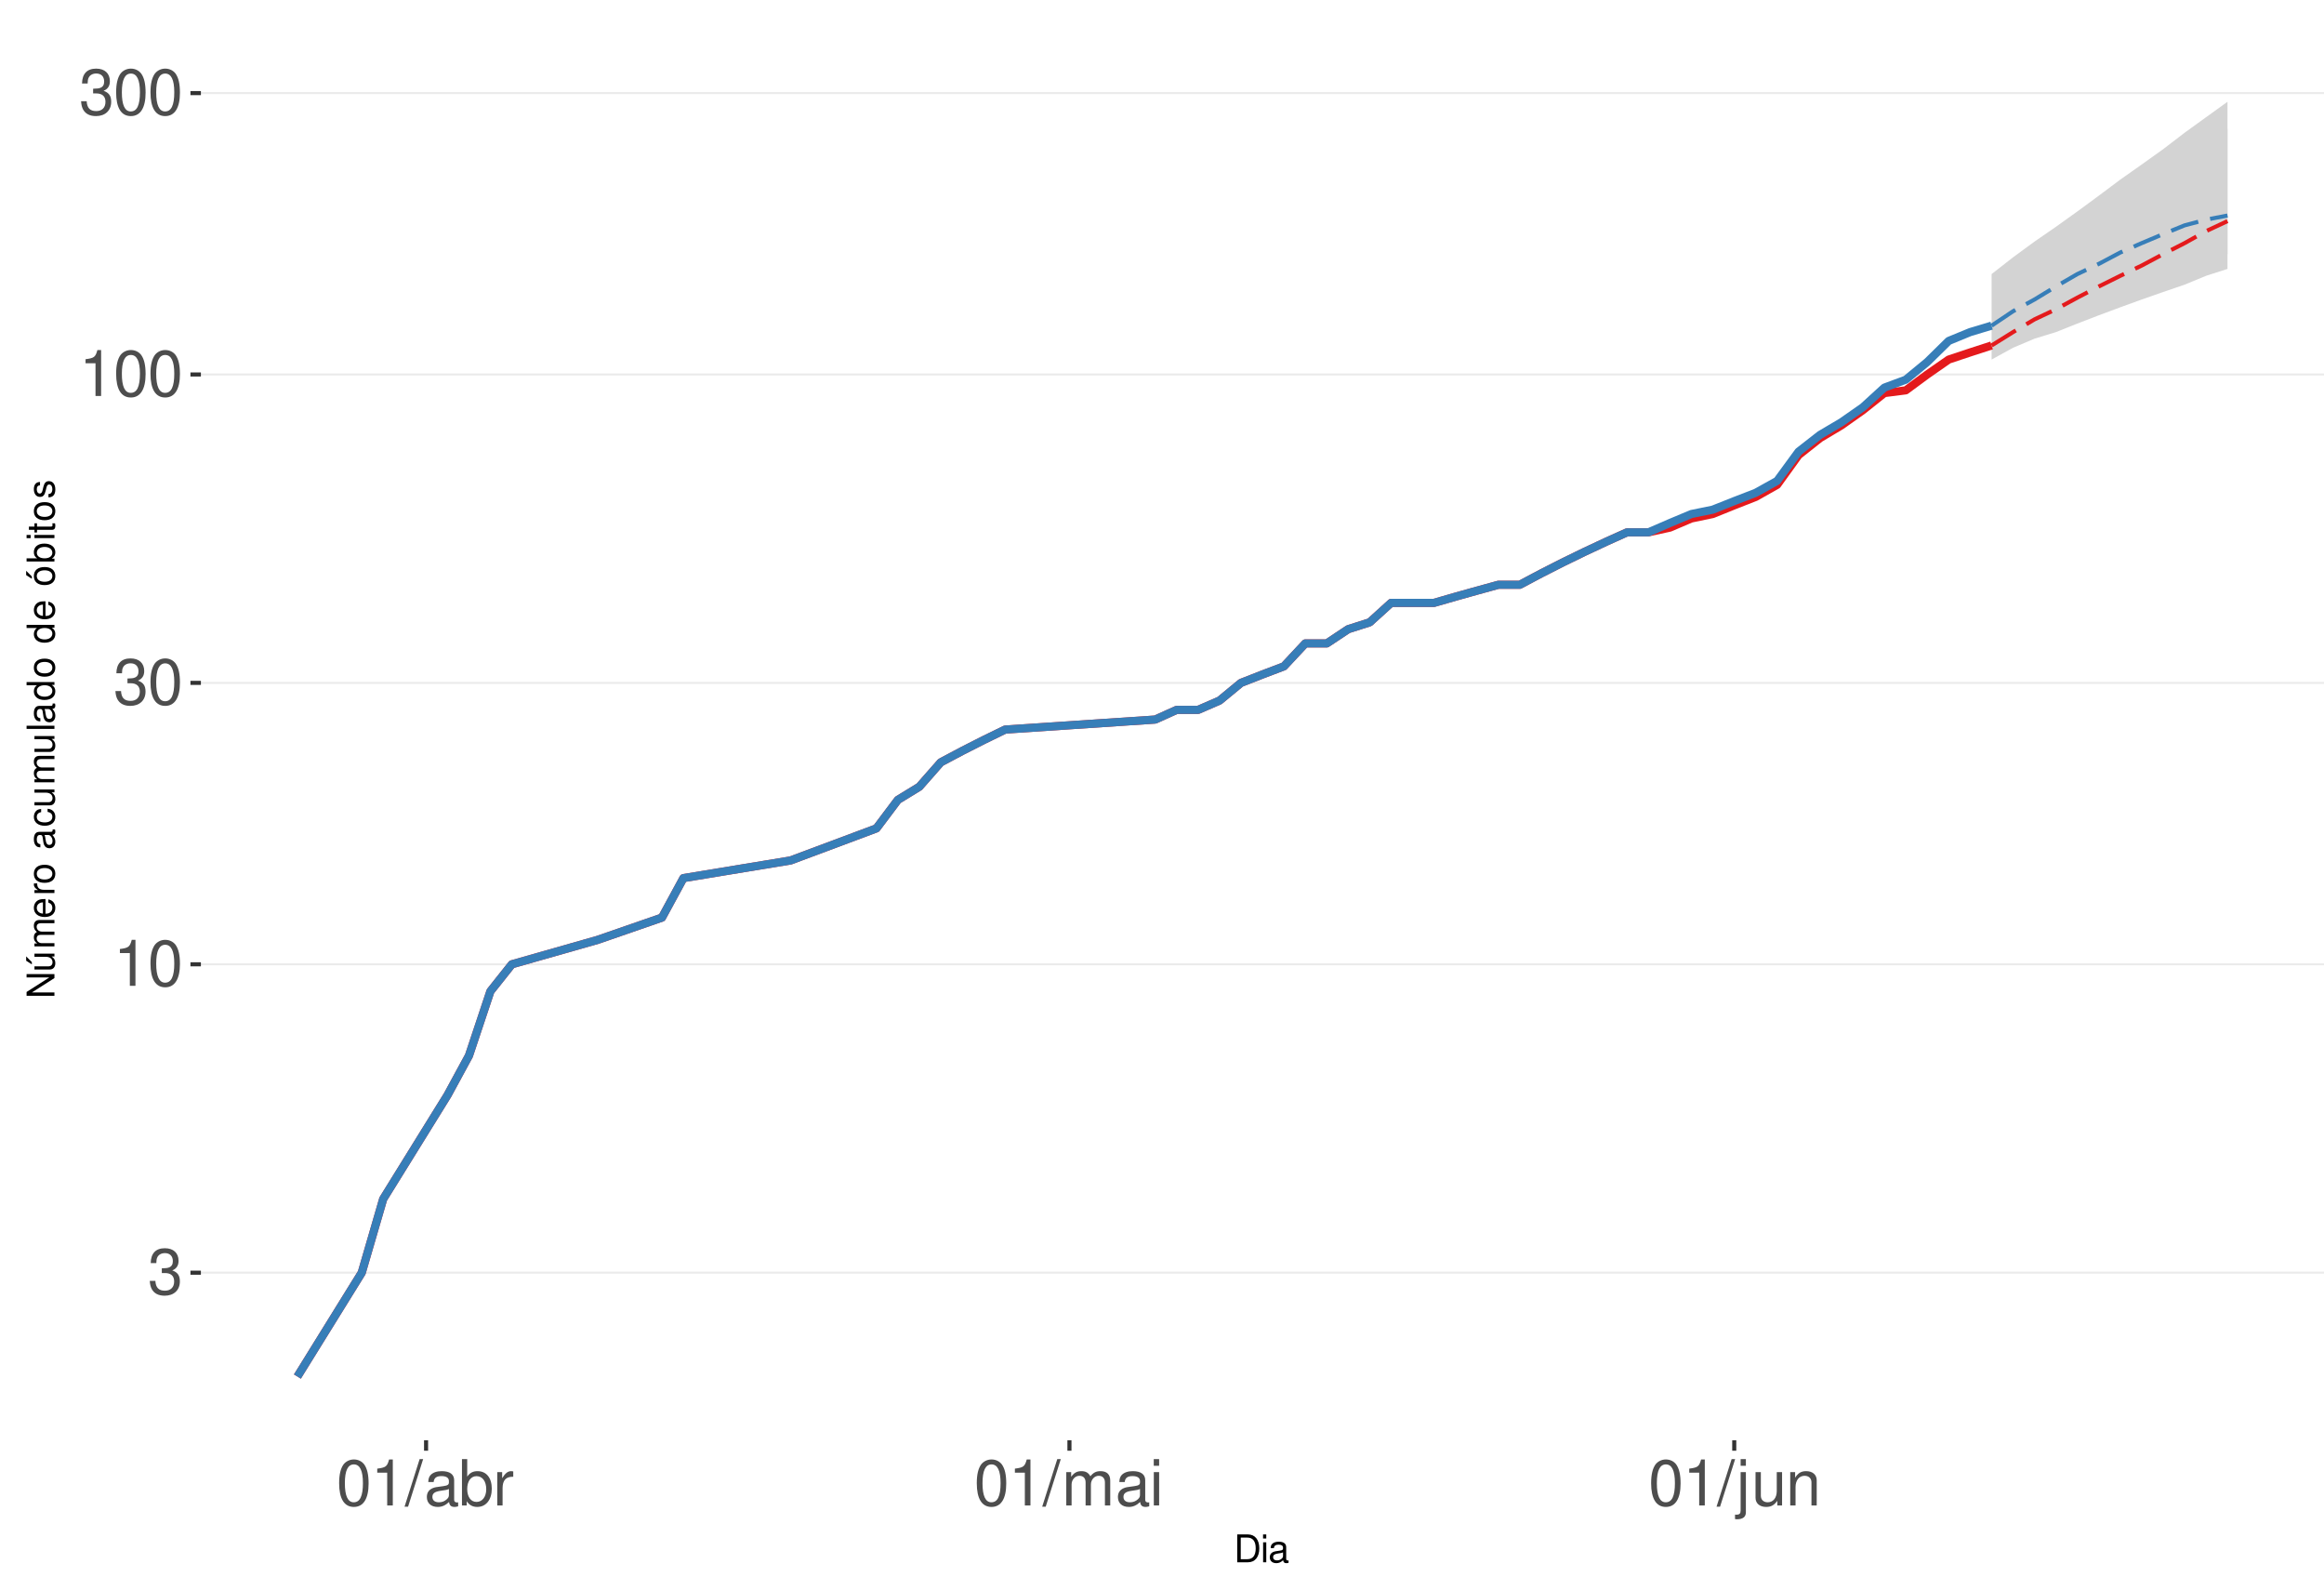
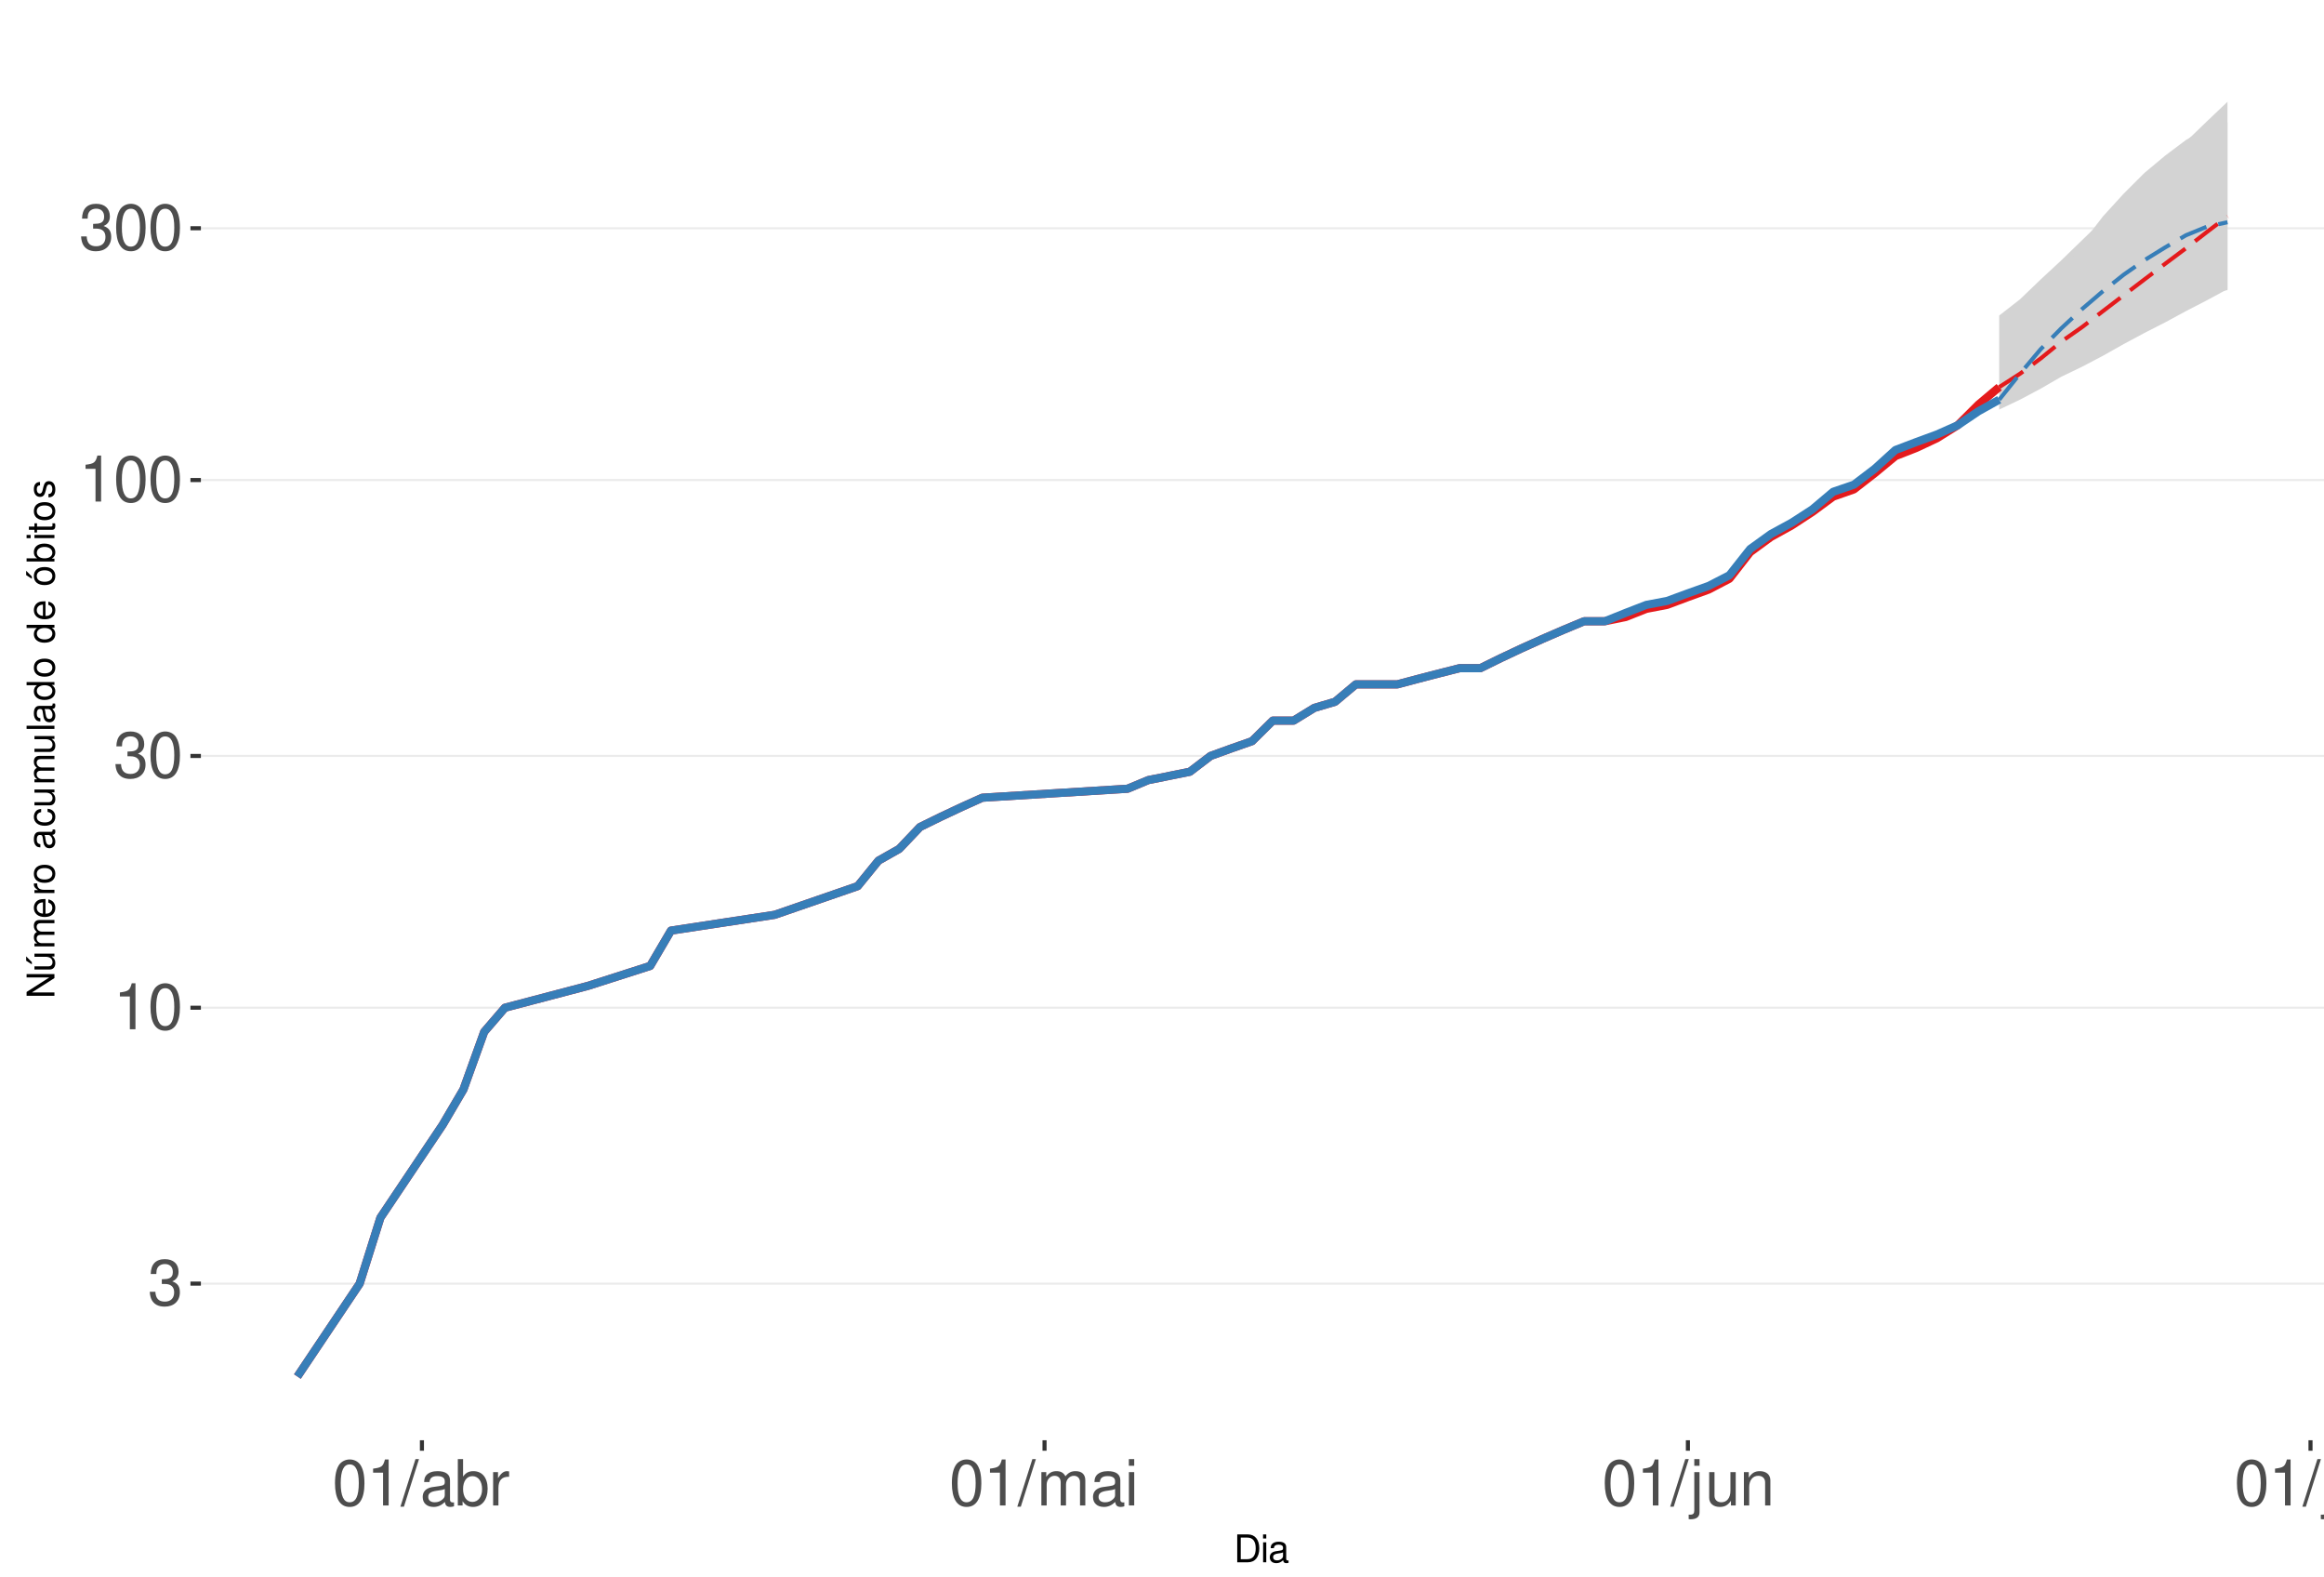
<svg xmlns="http://www.w3.org/2000/svg" xmlns:xlink="http://www.w3.org/1999/xlink" width="609pt" height="413pt" viewBox="0 0 609 413" version="1.1">
  <defs>
    <g>
      <symbol overflow="visible" id="glyph0-0">
        <path style="stroke:none;" d="" />
      </symbol>
      <symbol overflow="visible" id="glyph0-1">
        <path style="stroke:none;" d="M 3.688 -5.547 L 4.484 -5.547 C 6.078 -5.547 6.922 -4.797 6.922 -3.344 C 6.922 -1.828 6.016 -0.922 4.5 -0.922 C 2.875 -0.922 2.094 -1.734 2 -3.5 L 0.531 -3.5 C 0.594 -2.531 0.766 -1.906 1.047 -1.359 C 1.672 -0.203 2.812 0.391 4.438 0.391 C 6.859 0.391 8.422 -1.078 8.422 -3.359 C 8.422 -4.891 7.844 -5.734 6.422 -6.234 C 7.531 -6.672 8.078 -7.516 8.078 -8.734 C 8.078 -10.797 6.734 -12.047 4.484 -12.047 C 2.094 -12.047 0.828 -10.703 0.781 -8.156 L 2.25 -8.156 C 2.266 -8.891 2.328 -9.312 2.516 -9.672 C 2.844 -10.359 3.578 -10.766 4.5 -10.766 C 5.797 -10.766 6.578 -9.984 6.578 -8.672 C 6.578 -7.828 6.281 -7.312 5.625 -7.031 C 5.234 -6.859 4.703 -6.797 3.688 -6.781 Z M 3.688 -5.547 " />
      </symbol>
      <symbol overflow="visible" id="glyph0-2">
        <path style="stroke:none;" d="M 4.312 -8.578 L 4.312 0 L 5.781 0 L 5.781 -12.047 L 4.812 -12.047 C 4.297 -10.188 3.969 -9.938 1.703 -9.641 L 1.703 -8.578 Z M 4.312 -8.578 " />
      </symbol>
      <symbol overflow="visible" id="glyph0-3">
        <path style="stroke:none;" d="M 4.578 -12.047 C 3.484 -12.047 2.484 -11.547 1.859 -10.734 C 1.094 -9.656 0.719 -8.062 0.719 -5.828 C 0.719 -1.766 2.047 0.391 4.578 0.391 C 7.078 0.391 8.438 -1.766 8.438 -5.734 C 8.438 -8.062 8.078 -9.625 7.297 -10.734 C 6.672 -11.562 5.703 -12.047 4.578 -12.047 Z M 4.578 -10.75 C 6.156 -10.75 6.953 -9.125 6.953 -5.859 C 6.953 -2.438 6.172 -0.828 4.547 -0.828 C 3 -0.828 2.219 -2.5 2.219 -5.812 C 2.219 -9.125 3 -10.75 4.578 -10.75 Z M 4.578 -10.75 " />
      </symbol>
      <symbol overflow="visible" id="glyph0-4">
        <path style="stroke:none;" d="M 3.812 -12.141 L -0.141 0.328 L 0.781 0.328 L 4.734 -12.141 Z M 3.812 -12.141 " />
      </symbol>
      <symbol overflow="visible" id="glyph0-5">
        <path style="stroke:none;" d="M 8.906 -0.812 C 8.766 -0.781 8.688 -0.781 8.609 -0.781 C 8.125 -0.781 7.859 -1.031 7.859 -1.469 L 7.859 -6.594 C 7.859 -8.141 6.734 -8.984 4.578 -8.984 C 3.297 -8.984 2.281 -8.609 1.688 -7.969 C 1.281 -7.516 1.109 -7.016 1.078 -6.141 L 2.484 -6.141 C 2.594 -7.219 3.234 -7.688 4.531 -7.688 C 5.797 -7.688 6.484 -7.234 6.484 -6.391 L 6.484 -6.031 C 6.469 -5.438 6.156 -5.219 5.031 -5.062 C 3.062 -4.812 2.766 -4.75 2.234 -4.531 C 1.219 -4.094 0.703 -3.328 0.703 -2.203 C 0.703 -0.609 1.797 0.391 3.562 0.391 C 4.656 0.391 5.547 0 6.531 -0.906 C 6.625 0 7.062 0.391 7.969 0.391 C 8.266 0.391 8.438 0.344 8.906 0.234 Z M 6.484 -2.75 C 6.484 -2.281 6.344 -2 5.922 -1.609 C 5.359 -1.094 4.688 -0.828 3.859 -0.828 C 2.781 -0.828 2.156 -1.344 2.156 -2.234 C 2.156 -3.141 2.75 -3.609 4.25 -3.828 C 5.734 -4.031 6.016 -4.094 6.484 -4.312 Z M 6.484 -2.75 " />
      </symbol>
      <symbol overflow="visible" id="glyph0-6">
        <path style="stroke:none;" d="M 0.906 -12.141 L 0.906 0 L 2.156 0 L 2.156 -1.109 C 2.812 -0.094 3.703 0.391 4.906 0.391 C 7.219 0.391 8.719 -1.5 8.719 -4.391 C 8.719 -7.234 7.297 -8.984 4.984 -8.984 C 3.781 -8.984 2.938 -8.531 2.281 -7.547 L 2.281 -12.141 Z M 4.719 -7.672 C 6.266 -7.672 7.266 -6.328 7.266 -4.25 C 7.266 -2.266 6.234 -0.922 4.719 -0.922 C 3.234 -0.922 2.281 -2.25 2.281 -4.297 C 2.281 -6.344 3.234 -7.672 4.719 -7.672 Z M 4.719 -7.672 " />
      </symbol>
      <symbol overflow="visible" id="glyph0-7">
        <path style="stroke:none;" d="M 1.156 -8.734 L 1.156 0 L 2.547 0 L 2.547 -4.531 C 2.562 -6.625 3.438 -7.562 5.344 -7.516 L 5.344 -8.922 C 5.109 -8.969 4.984 -8.984 4.812 -8.984 C 3.922 -8.984 3.234 -8.438 2.438 -7.141 L 2.438 -8.734 Z M 1.156 -8.734 " />
      </symbol>
      <symbol overflow="visible" id="glyph0-8">
        <path style="stroke:none;" d="M 1.172 -8.734 L 1.172 0 L 2.562 0 L 2.562 -5.484 C 2.562 -6.75 3.484 -7.766 4.609 -7.766 C 5.641 -7.766 6.234 -7.125 6.234 -6.016 L 6.234 0 L 7.625 0 L 7.625 -5.484 C 7.625 -6.75 8.547 -7.766 9.672 -7.766 C 10.688 -7.766 11.297 -7.109 11.297 -6.016 L 11.297 0 L 12.688 0 L 12.688 -6.547 C 12.688 -8.109 11.797 -8.984 10.156 -8.984 C 9 -8.984 8.297 -8.625 7.484 -7.641 C 6.969 -8.578 6.266 -8.984 5.125 -8.984 C 3.969 -8.984 3.188 -8.547 2.453 -7.5 L 2.453 -8.734 Z M 1.172 -8.734 " />
      </symbol>
      <symbol overflow="visible" id="glyph0-9">
        <path style="stroke:none;" d="M 2.5 -8.734 L 1.109 -8.734 L 1.109 0 L 2.5 0 Z M 2.5 -12.141 L 1.094 -12.141 L 1.094 -10.391 L 2.5 -10.391 Z M 2.5 -12.141 " />
      </symbol>
      <symbol overflow="visible" id="glyph0-10">
        <path style="stroke:none;" d="M 1.172 -8.734 L 1.172 1.266 C 1.172 2.125 0.906 2.422 0.031 2.422 C -0.062 2.422 -0.109 2.422 -0.297 2.406 L -0.297 3.578 C -0.141 3.609 -0.047 3.625 0.172 3.625 C 1.734 3.625 2.547 3.016 2.547 1.812 L 2.547 -8.734 Z M 2.547 -12.141 L 1.172 -12.141 L 1.172 -10.391 L 2.547 -10.391 Z M 2.547 -12.141 " />
      </symbol>
      <symbol overflow="visible" id="glyph0-11">
        <path style="stroke:none;" d="M 8.031 0 L 8.031 -8.734 L 6.641 -8.734 L 6.641 -3.781 C 6.641 -2 5.719 -0.828 4.266 -0.828 C 3.172 -0.828 2.469 -1.5 2.469 -2.547 L 2.469 -8.734 L 1.078 -8.734 L 1.078 -2 C 1.078 -0.547 2.172 0.391 3.859 0.391 C 5.141 0.391 5.969 -0.062 6.781 -1.219 L 6.781 0 Z M 8.031 0 " />
      </symbol>
      <symbol overflow="visible" id="glyph0-12">
        <path style="stroke:none;" d="M 1.172 -8.734 L 1.172 0 L 2.562 0 L 2.562 -4.812 C 2.562 -6.594 3.5 -7.766 4.938 -7.766 C 6.031 -7.766 6.734 -7.094 6.734 -6.047 L 6.734 0 L 8.109 0 L 8.109 -6.594 C 8.109 -8.047 7.031 -8.984 5.344 -8.984 C 4.047 -8.984 3.219 -8.484 2.453 -7.266 L 2.453 -8.734 Z M 1.172 -8.734 " />
      </symbol>
+       <symbol overflow="visible" id="glyph0-13">
+         <path style="stroke:none;" d="M 2.531 -12.141 L 1.125 -12.141 L 1.125 0 L 2.531 0 Z M 2.531 -12.141 " />
+       </symbol>
      <symbol overflow="visible" id="glyph1-0">
        <path style="stroke:none;" d="" />
      </symbol>
      <symbol overflow="visible" id="glyph1-1">
        <path style="stroke:none;" d="M 0.891 0 L 3.703 0 C 5.547 0 6.672 -1.375 6.672 -3.656 C 6.672 -5.906 5.547 -7.297 3.703 -7.297 L 0.891 -7.297 Z M 1.812 -0.812 L 1.812 -6.469 L 3.547 -6.469 C 4.984 -6.469 5.734 -5.5 5.734 -3.641 C 5.734 -1.797 4.984 -0.812 3.547 -0.812 Z M 1.812 -0.812 " />
      </symbol>
      <symbol overflow="visible" id="glyph1-2">
        <path style="stroke:none;" d="M 1.5 -5.234 L 0.672 -5.234 L 0.672 0 L 1.5 0 Z M 1.5 -7.297 L 0.656 -7.297 L 0.656 -6.234 L 1.5 -6.234 Z M 1.5 -7.297 " />
      </symbol>
      <symbol overflow="visible" id="glyph1-3">
        <path style="stroke:none;" d="M 5.344 -0.484 C 5.266 -0.469 5.219 -0.469 5.172 -0.469 C 4.875 -0.469 4.719 -0.625 4.719 -0.875 L 4.719 -3.953 C 4.719 -4.891 4.047 -5.391 2.75 -5.391 C 1.984 -5.391 1.375 -5.172 1.016 -4.781 C 0.766 -4.516 0.672 -4.203 0.656 -3.688 L 1.484 -3.688 C 1.562 -4.328 1.938 -4.625 2.719 -4.625 C 3.484 -4.625 3.891 -4.344 3.891 -3.844 L 3.891 -3.625 C 3.875 -3.266 3.703 -3.125 3.016 -3.047 C 1.844 -2.891 1.656 -2.844 1.344 -2.719 C 0.734 -2.453 0.422 -2 0.422 -1.312 C 0.422 -0.375 1.078 0.234 2.141 0.234 C 2.797 0.234 3.328 0 3.922 -0.547 C 3.984 0 4.234 0.234 4.781 0.234 C 4.953 0.234 5.062 0.203 5.344 0.141 Z M 3.891 -1.656 C 3.891 -1.375 3.812 -1.203 3.562 -0.969 C 3.219 -0.656 2.812 -0.5 2.312 -0.5 C 1.672 -0.5 1.297 -0.812 1.297 -1.344 C 1.297 -1.891 1.656 -2.172 2.547 -2.297 C 3.438 -2.422 3.609 -2.453 3.891 -2.594 Z M 3.891 -1.656 " />
      </symbol>
      <symbol overflow="visible" id="glyph2-0">
        <path style="stroke:none;" d="" />
      </symbol>
      <symbol overflow="visible" id="glyph2-1">
        <path style="stroke:none;" d="M -7.297 -6.453 L -7.297 -5.578 L -1.328 -5.578 L -7.297 -1.766 L -7.297 -0.766 L 0 -0.766 L 0 -1.641 L -5.906 -1.641 L 0 -5.406 L 0 -6.453 Z M -7.297 -6.453 " />
      </symbol>
      <symbol overflow="visible" id="glyph2-2">
        <path style="stroke:none;" d="M 0 -4.812 L -5.234 -4.812 L -5.234 -3.984 L -2.266 -3.984 C -1.203 -3.984 -0.5 -3.438 -0.5 -2.562 C -0.5 -1.906 -0.906 -1.484 -1.531 -1.484 L -5.234 -1.484 L -5.234 -0.656 L -1.203 -0.656 C -0.328 -0.656 0.234 -1.297 0.234 -2.312 C 0.234 -3.094 -0.047 -3.578 -0.734 -4.062 L 0 -4.062 Z M -7.406 -2.953 L -5.922 -2 L -5.922 -2.594 L -7.406 -4.094 Z M -7.406 -2.953 " />
      </symbol>
      <symbol overflow="visible" id="glyph2-3">
        <path style="stroke:none;" d="M -5.234 -0.703 L 0 -0.703 L 0 -1.547 L -3.297 -1.547 C -4.047 -1.547 -4.656 -2.094 -4.656 -2.766 C -4.656 -3.391 -4.281 -3.734 -3.609 -3.734 L 0 -3.734 L 0 -4.578 L -3.297 -4.578 C -4.047 -4.578 -4.656 -5.125 -4.656 -5.812 C -4.656 -6.422 -4.266 -6.781 -3.609 -6.781 L 0 -6.781 L 0 -7.625 L -3.938 -7.625 C -4.875 -7.625 -5.391 -7.078 -5.391 -6.094 C -5.391 -5.406 -5.188 -4.984 -4.594 -4.484 C -5.156 -4.188 -5.391 -3.766 -5.391 -3.078 C -5.391 -2.375 -5.125 -1.906 -4.5 -1.469 L -5.234 -1.469 Z M -5.234 -0.703 " />
      </symbol>
      <symbol overflow="visible" id="glyph2-4">
        <path style="stroke:none;" d="M -2.344 -5.125 C -3.141 -5.125 -3.625 -5.062 -4.016 -4.922 C -4.875 -4.578 -5.391 -3.781 -5.391 -2.797 C -5.391 -1.344 -4.281 -0.406 -2.547 -0.406 C -0.812 -0.406 0.234 -1.297 0.234 -2.781 C 0.234 -3.984 -0.453 -4.812 -1.594 -5.016 L -1.594 -4.188 C -0.906 -3.953 -0.547 -3.484 -0.547 -2.812 C -0.547 -2.281 -0.781 -1.828 -1.219 -1.547 C -1.516 -1.344 -1.812 -1.281 -2.344 -1.266 Z M -3.016 -1.297 C -3.984 -1.359 -4.625 -1.953 -4.625 -2.797 C -4.625 -3.641 -3.953 -4.234 -3.016 -4.234 Z M -3.016 -1.297 " />
      </symbol>
      <symbol overflow="visible" id="glyph2-5">
        <path style="stroke:none;" d="M -5.234 -0.688 L 0 -0.688 L 0 -1.531 L -2.719 -1.531 C -3.984 -1.547 -4.547 -2.062 -4.516 -3.203 L -5.359 -3.203 C -5.375 -3.062 -5.391 -2.984 -5.391 -2.891 C -5.391 -2.344 -5.062 -1.938 -4.297 -1.453 L -5.234 -1.453 Z M -5.234 -0.688 " />
      </symbol>
      <symbol overflow="visible" id="glyph2-6">
        <path style="stroke:none;" d="M -5.391 -2.719 C -5.391 -1.234 -4.344 -0.359 -2.578 -0.359 C -0.812 -0.359 0.234 -1.234 0.234 -2.734 C 0.234 -4.203 -0.812 -5.094 -2.547 -5.094 C -4.359 -5.094 -5.391 -4.234 -5.391 -2.719 Z M -4.625 -2.734 C -4.625 -3.672 -3.844 -4.234 -2.547 -4.234 C -1.312 -4.234 -0.547 -3.656 -0.547 -2.734 C -0.547 -1.797 -1.312 -1.234 -2.578 -1.234 C -3.844 -1.234 -4.625 -1.797 -4.625 -2.734 Z M -4.625 -2.734 " />
      </symbol>
      <symbol overflow="visible" id="glyph2-7">
        <path style="stroke:none;" d="" />
      </symbol>
      <symbol overflow="visible" id="glyph2-8">
        <path style="stroke:none;" d="M -0.484 -5.344 C -0.469 -5.266 -0.469 -5.219 -0.469 -5.172 C -0.469 -4.875 -0.625 -4.719 -0.875 -4.719 L -3.953 -4.719 C -4.891 -4.719 -5.391 -4.047 -5.391 -2.75 C -5.391 -1.984 -5.172 -1.375 -4.781 -1.016 C -4.516 -0.766 -4.203 -0.672 -3.688 -0.656 L -3.688 -1.484 C -4.328 -1.562 -4.625 -1.938 -4.625 -2.719 C -4.625 -3.484 -4.344 -3.891 -3.844 -3.891 L -3.625 -3.891 C -3.266 -3.875 -3.125 -3.703 -3.047 -3.016 C -2.891 -1.844 -2.844 -1.656 -2.719 -1.344 C -2.453 -0.734 -2 -0.422 -1.312 -0.422 C -0.375 -0.422 0.234 -1.078 0.234 -2.141 C 0.234 -2.797 0 -3.328 -0.547 -3.922 C 0 -3.984 0.234 -4.234 0.234 -4.781 C 0.234 -4.953 0.203 -5.062 0.141 -5.344 Z M -1.656 -3.891 C -1.375 -3.891 -1.203 -3.812 -0.969 -3.562 C -0.656 -3.219 -0.5 -2.812 -0.5 -2.312 C -0.5 -1.672 -0.812 -1.297 -1.344 -1.297 C -1.891 -1.297 -2.172 -1.656 -2.297 -2.547 C -2.422 -3.438 -2.453 -3.609 -2.594 -3.891 Z M -1.656 -3.891 " />
      </symbol>
      <symbol overflow="visible" id="glyph2-9">
        <path style="stroke:none;" d="M -3.484 -4.703 C -3.984 -4.672 -4.312 -4.562 -4.609 -4.359 C -5.094 -4 -5.391 -3.375 -5.391 -2.641 C -5.391 -1.219 -4.266 -0.312 -2.531 -0.312 C -0.844 -0.312 0.234 -1.203 0.234 -2.625 C 0.234 -3.875 -0.516 -4.672 -1.797 -4.766 L -1.797 -3.938 C -0.953 -3.797 -0.547 -3.359 -0.547 -2.656 C -0.547 -1.734 -1.297 -1.188 -2.531 -1.188 C -3.844 -1.188 -4.625 -1.719 -4.625 -2.625 C -4.625 -3.328 -4.203 -3.766 -3.484 -3.875 Z M -3.484 -4.703 " />
      </symbol>
      <symbol overflow="visible" id="glyph2-10">
        <path style="stroke:none;" d="M 0 -4.812 L -5.234 -4.812 L -5.234 -3.984 L -2.266 -3.984 C -1.203 -3.984 -0.5 -3.438 -0.5 -2.562 C -0.5 -1.906 -0.906 -1.484 -1.531 -1.484 L -5.234 -1.484 L -5.234 -0.656 L -1.203 -0.656 C -0.328 -0.656 0.234 -1.297 0.234 -2.312 C 0.234 -3.094 -0.047 -3.578 -0.734 -4.062 L 0 -4.062 Z M 0 -4.812 " />
      </symbol>
      <symbol overflow="visible" id="glyph2-11">
        <path style="stroke:none;" d="M -7.297 -1.516 L -7.297 -0.688 L 0 -0.688 L 0 -1.516 Z M -7.297 -1.516 " />
      </symbol>
      <symbol overflow="visible" id="glyph2-12">
        <path style="stroke:none;" d="M -7.297 -4.953 L -7.297 -4.125 L -4.578 -4.125 C -5.109 -3.766 -5.391 -3.203 -5.391 -2.516 C -5.391 -1.156 -4.297 -0.266 -2.625 -0.266 C -0.859 -0.266 0.234 -1.125 0.234 -2.547 C 0.234 -3.266 -0.047 -3.766 -0.688 -4.203 L 0 -4.203 L 0 -4.953 Z M -4.609 -2.656 C -4.609 -3.547 -3.812 -4.125 -2.562 -4.125 C -1.344 -4.125 -0.547 -3.547 -0.547 -2.656 C -0.547 -1.734 -1.359 -1.125 -2.578 -1.125 C -3.797 -1.125 -4.609 -1.734 -4.609 -2.656 Z M -4.609 -2.656 " />
      </symbol>
      <symbol overflow="visible" id="glyph2-13">
        <path style="stroke:none;" d="M -5.391 -2.719 C -5.391 -1.234 -4.344 -0.359 -2.578 -0.359 C -0.812 -0.359 0.234 -1.234 0.234 -2.734 C 0.234 -4.203 -0.812 -5.094 -2.547 -5.094 C -4.359 -5.094 -5.391 -4.234 -5.391 -2.719 Z M -4.625 -2.734 C -4.625 -3.672 -3.844 -4.234 -2.547 -4.234 C -1.312 -4.234 -0.547 -3.656 -0.547 -2.734 C -0.547 -1.797 -1.312 -1.234 -2.578 -1.234 C -3.844 -1.234 -4.625 -1.797 -4.625 -2.734 Z M -7.406 -2.984 L -5.922 -2.016 L -5.922 -2.625 L -7.406 -4.109 Z M -7.406 -2.984 " />
      </symbol>
      <symbol overflow="visible" id="glyph2-14">
        <path style="stroke:none;" d="M -7.297 -0.547 L 0 -0.547 L 0 -1.297 L -0.672 -1.297 C -0.062 -1.688 0.234 -2.219 0.234 -2.953 C 0.234 -4.328 -0.906 -5.234 -2.641 -5.234 C -4.344 -5.234 -5.391 -4.375 -5.391 -2.984 C -5.391 -2.266 -5.125 -1.766 -4.531 -1.375 L -7.297 -1.375 Z M -4.609 -2.828 C -4.609 -3.766 -3.797 -4.359 -2.547 -4.359 C -1.359 -4.359 -0.547 -3.734 -0.547 -2.828 C -0.547 -1.938 -1.344 -1.375 -2.578 -1.375 C -3.812 -1.375 -4.609 -1.938 -4.609 -2.828 Z M -4.609 -2.828 " />
      </symbol>
      <symbol overflow="visible" id="glyph2-15">
        <path style="stroke:none;" d="M -5.234 -1.5 L -5.234 -0.672 L 0 -0.672 L 0 -1.5 Z M -7.297 -1.5 L -7.297 -0.656 L -6.234 -0.656 L -6.234 -1.5 Z M -7.297 -1.5 " />
      </symbol>
      <symbol overflow="visible" id="glyph2-16">
        <path style="stroke:none;" d="M -5.234 -2.547 L -5.234 -1.688 L -6.688 -1.688 L -6.688 -0.844 L -5.234 -0.844 L -5.234 -0.141 L -4.562 -0.141 L -4.562 -0.844 L -0.594 -0.844 C -0.062 -0.844 0.234 -1.203 0.234 -1.859 C 0.234 -2.078 0.203 -2.266 0.156 -2.547 L -0.547 -2.547 C -0.516 -2.422 -0.5 -2.312 -0.5 -2.141 C -0.5 -1.781 -0.594 -1.688 -0.969 -1.688 L -4.562 -1.688 L -4.562 -2.547 Z M -5.234 -2.547 " />
      </symbol>
      <symbol overflow="visible" id="glyph2-17">
        <path style="stroke:none;" d="M -3.781 -4.375 C -4.812 -4.375 -5.391 -3.688 -5.391 -2.484 C -5.391 -1.266 -4.766 -0.469 -3.797 -0.469 C -2.969 -0.469 -2.578 -0.891 -2.281 -2.125 L -2.094 -2.906 C -1.953 -3.484 -1.734 -3.719 -1.375 -3.719 C -0.875 -3.719 -0.547 -3.234 -0.547 -2.5 C -0.547 -2.047 -0.672 -1.672 -0.891 -1.453 C -1.047 -1.328 -1.188 -1.266 -1.562 -1.219 L -1.562 -0.344 C -0.344 -0.375 0.234 -1.062 0.234 -2.438 C 0.234 -3.75 -0.422 -4.594 -1.438 -4.594 C -2.203 -4.594 -2.641 -4.156 -2.891 -3.109 L -3.078 -2.312 C -3.234 -1.625 -3.453 -1.344 -3.828 -1.344 C -4.312 -1.344 -4.625 -1.766 -4.625 -2.453 C -4.625 -3.125 -4.328 -3.484 -3.781 -3.5 Z M -3.781 -4.375 " />
      </symbol>
    </g>
    <clipPath id="clip1">
      <path d="M 52.645 9.961 L 609 9.961 L 609 377.328 L 52.645 377.328 Z M 52.645 9.961 " />
    </clipPath>
    <clipPath id="clip2">
-       <path d="M 52.645 333 L 609 333 L 609 334 L 52.645 334 Z M 52.645 333 " />
+       <path d="M 52.645 336 L 609 336 L 609 337 L 52.645 337 Z M 52.645 336 " />
    </clipPath>
    <clipPath id="clip3">
-       <path d="M 52.645 252 L 609 252 L 609 253 L 52.645 253 Z M 52.645 252 " />
+       <path d="M 52.645 263 L 609 263 L 609 265 L 52.645 265 Z M 52.645 263 " />
    </clipPath>
    <clipPath id="clip4">
-       <path d="M 52.645 178 L 609 178 L 609 180 L 52.645 180 Z M 52.645 178 " />
+       <path d="M 52.645 197 L 609 197 L 609 199 L 52.645 199 Z M 52.645 197 " />
    </clipPath>
    <clipPath id="clip5">
-       <path d="M 52.645 97 L 609 97 L 609 99 L 52.645 99 Z M 52.645 97 " />
+       <path d="M 52.645 125 L 609 125 L 609 127 L 52.645 127 Z M 52.645 125 " />
    </clipPath>
    <clipPath id="clip6">
-       <path d="M 52.645 24 L 609 24 L 609 25 L 52.645 25 Z M 52.645 24 " />
+       <path d="M 52.645 59 L 609 59 L 609 61 L 52.645 61 Z M 52.645 59 " />
    </clipPath>
  </defs>
  <g id="surface250">
    <rect x="0" y="0" width="609" height="413" style="fill:rgb(100%,100%,100%);fill-opacity:1;stroke:none;" />
    <rect x="0" y="0" width="609" height="413" style="fill:rgb(100%,100%,100%);fill-opacity:1;stroke:none;" />
    <path style="fill:none;stroke-width:1.067;stroke-linecap:round;stroke-linejoin:round;stroke:rgb(100%,100%,100%);stroke-opacity:1;stroke-miterlimit:10;" d="M 0 413 L 609 413 L 609 0 L 0 0 Z M 0 413 " />
    <g clip-path="url(#clip1)" clip-rule="nonzero">
      <path style=" stroke:none;fill-rule:nonzero;fill:rgb(100%,100%,100%);fill-opacity:1;" d="M 52.645 377.328 L 609 377.328 L 609 9.961 L 52.645 9.961 Z M 52.645 377.328 " />
    </g>
    <g clip-path="url(#clip2)" clip-rule="nonzero">
-       <path style="fill:none;stroke-width:0.533;stroke-linecap:butt;stroke-linejoin:round;stroke:rgb(92.157%,92.157%,92.157%);stroke-opacity:1;stroke-miterlimit:10;" d="M 52.645 333.422 L 609 333.422 " />
+       <path style="fill:none;stroke-width:0.533;stroke-linecap:butt;stroke-linejoin:round;stroke:rgb(92.157%,92.157%,92.157%);stroke-opacity:1;stroke-miterlimit:10;" d="M 52.645 336.285 L 609 336.285 " />
    </g>
    <g clip-path="url(#clip3)" clip-rule="nonzero">
-       <path style="fill:none;stroke-width:0.533;stroke-linecap:butt;stroke-linejoin:round;stroke:rgb(92.157%,92.157%,92.157%);stroke-opacity:1;stroke-miterlimit:10;" d="M 52.645 252.629 L 609 252.629 " />
+       <path style="fill:none;stroke-width:0.533;stroke-linecap:butt;stroke-linejoin:round;stroke:rgb(92.157%,92.157%,92.157%);stroke-opacity:1;stroke-miterlimit:10;" d="M 52.645 264.004 L 609 264.004 " />
    </g>
    <g clip-path="url(#clip4)" clip-rule="nonzero">
-       <path style="fill:none;stroke-width:0.533;stroke-linecap:butt;stroke-linejoin:round;stroke:rgb(92.157%,92.157%,92.157%);stroke-opacity:1;stroke-miterlimit:10;" d="M 52.645 178.902 L 609 178.902 " />
+       <path style="fill:none;stroke-width:0.533;stroke-linecap:butt;stroke-linejoin:round;stroke:rgb(92.157%,92.157%,92.157%);stroke-opacity:1;stroke-miterlimit:10;" d="M 52.645 198.043 L 609 198.043 " />
    </g>
    <g clip-path="url(#clip5)" clip-rule="nonzero">
-       <path style="fill:none;stroke-width:0.533;stroke-linecap:butt;stroke-linejoin:round;stroke:rgb(92.157%,92.157%,92.157%);stroke-opacity:1;stroke-miterlimit:10;" d="M 52.645 98.109 L 609 98.109 " />
+       <path style="fill:none;stroke-width:0.533;stroke-linecap:butt;stroke-linejoin:round;stroke:rgb(92.157%,92.157%,92.157%);stroke-opacity:1;stroke-miterlimit:10;" d="M 52.645 125.758 L 609 125.758 " />
    </g>
    <g clip-path="url(#clip6)" clip-rule="nonzero">
-       <path style="fill:none;stroke-width:0.533;stroke-linecap:butt;stroke-linejoin:round;stroke:rgb(92.157%,92.157%,92.157%);stroke-opacity:1;stroke-miterlimit:10;" d="M 52.645 24.387 L 609 24.387 " />
-     </g>
-     <path style=" stroke:none;fill-rule:nonzero;fill:rgb(82.745%,82.745%,82.745%);fill-opacity:1;" d="M 521.895 71.801 L 527.516 67.414 L 533.133 63.297 L 538.754 59.414 L 544.371 55.391 L 549.992 51.262 L 555.613 47.055 L 561.23 43.098 L 566.852 39.082 L 572.473 34.77 L 578.09 30.715 L 583.711 26.66 L 583.711 70.453 L 578.09 72.258 L 572.473 74.578 L 566.852 76.496 L 561.23 78.469 L 555.613 80.504 L 549.992 82.602 L 544.371 84.766 L 538.754 87.004 L 533.133 88.73 L 527.516 91.105 L 521.895 94.199 Z M 521.895 71.801 " />
-     <path style=" stroke:none;fill-rule:nonzero;fill:rgb(82.745%,82.745%,82.745%);fill-opacity:1;" d="M 521.895 85.316 L 527.516 77.973 L 533.133 70.902 L 538.754 64.914 L 544.371 59.039 L 549.992 53.984 L 555.613 49.285 L 561.23 44.895 L 566.852 41.059 L 572.473 37.703 L 578.09 35.031 L 583.711 33.73 L 583.711 66.57 L 578.09 67.414 L 572.473 68.27 L 566.852 70.012 L 561.23 71.348 L 555.613 73.176 L 549.992 75.051 L 544.371 76.984 L 538.754 78.973 L 533.133 81.023 L 527.516 83.137 Z M 521.895 85.316 " />
-     <path style="fill:none;stroke-width:2.134;stroke-linecap:butt;stroke-linejoin:round;stroke:rgb(89.412%,10.196%,10.98%);stroke-opacity:1;stroke-miterlimit:10;" d="M 77.934 360.629 L 94.793 333.422 L 100.414 314.117 L 117.273 286.906 L 122.891 276.562 L 128.512 259.699 L 134.133 252.629 L 156.609 246.23 L 173.469 240.391 L 179.09 230.047 L 207.188 225.418 L 229.668 217.02 L 235.285 209.555 L 240.906 206.113 L 246.527 199.719 L 252.145 196.734 L 257.766 193.879 L 263.387 191.137 L 302.723 188.508 L 308.344 185.973 L 313.965 185.973 L 319.582 183.535 L 325.203 178.902 L 330.824 176.703 L 336.441 174.574 L 342.062 168.559 L 347.684 168.559 L 353.301 164.832 L 358.922 163.039 L 364.543 157.941 L 375.781 157.941 L 381.398 156.324 L 387.02 154.746 L 392.641 153.203 L 398.258 153.203 L 403.879 150.219 L 409.5 147.363 L 415.117 144.625 L 420.738 141.992 L 426.359 139.461 L 431.977 139.461 L 437.598 138.227 L 443.219 135.832 L 448.836 134.664 L 454.457 132.391 L 460.078 130.188 L 465.695 127.02 L 471.316 119.23 L 476.938 114.781 L 482.555 111.426 L 488.176 107.453 L 493.797 102.98 L 499.414 102.262 L 505.035 98.109 L 510.656 94.199 L 516.273 92.328 L 521.895 90.504 " />
-     <path style="fill:none;stroke-width:1.067;stroke-linecap:butt;stroke-linejoin:round;stroke:rgb(89.412%,10.196%,10.98%);stroke-opacity:1;stroke-dasharray:7.469,3.201;stroke-miterlimit:10;" d="M 521.895 90.504 L 527.516 87.004 L 533.133 83.676 L 538.754 81.023 L 544.371 77.973 L 549.992 75.051 L 555.613 72.258 L 561.23 69.57 L 566.852 66.57 L 572.473 63.695 L 578.09 60.555 L 583.711 57.926 " />
-     <path style="fill:none;stroke-width:2.134;stroke-linecap:butt;stroke-linejoin:round;stroke:rgb(21.569%,49.412%,72.157%);stroke-opacity:1;stroke-miterlimit:10;" d="M 77.934 360.629 L 94.793 333.422 L 100.414 314.117 L 117.273 286.906 L 122.891 276.562 L 128.512 259.699 L 134.133 252.629 L 156.609 246.23 L 173.469 240.391 L 179.09 230.047 L 207.188 225.418 L 229.668 217.02 L 235.285 209.555 L 240.906 206.113 L 246.527 199.719 L 252.145 196.734 L 257.766 193.879 L 263.387 191.137 L 302.723 188.508 L 308.344 185.973 L 313.965 185.973 L 319.582 183.535 L 325.203 178.902 L 330.824 176.703 L 336.441 174.574 L 342.062 168.559 L 347.684 168.559 L 353.301 164.832 L 358.922 163.039 L 364.543 157.941 L 375.781 157.941 L 381.398 156.324 L 387.02 154.746 L 392.641 153.203 L 398.258 153.203 L 403.879 150.219 L 409.5 147.363 L 415.117 144.625 L 420.738 141.992 L 426.359 139.461 L 431.977 139.461 L 437.598 137.02 L 443.219 134.664 L 448.836 133.516 L 454.457 131.281 L 460.078 129.113 L 465.695 125.992 L 471.316 118.316 L 476.938 113.93 L 482.555 110.613 L 488.176 106.688 L 493.797 101.551 L 499.414 99.465 L 505.035 94.836 L 510.656 89.316 L 516.273 87.004 L 521.895 85.316 " />
-     <path style="fill:none;stroke-width:1.067;stroke-linecap:butt;stroke-linejoin:round;stroke:rgb(21.569%,49.412%,72.157%);stroke-opacity:1;stroke-dasharray:7.469,3.201;stroke-miterlimit:10;" d="M 521.895 85.316 L 527.516 81.543 L 533.133 78.469 L 538.754 75.051 L 544.371 71.801 L 549.992 69.133 L 555.613 66.152 L 561.23 63.695 L 566.852 61.328 L 572.473 59.039 L 578.09 57.555 L 583.711 56.465 " />
-     <g style="fill:rgb(30.196%,30.196%,30.196%);fill-opacity:1;">
-       <use xlink:href="#glyph0-1" x="38.715" y="339.06" />
-     </g>
-     <g style="fill:rgb(30.196%,30.196%,30.196%);fill-opacity:1;">
-       <use xlink:href="#glyph0-2" x="29.715" y="258.267" />
-       <use xlink:href="#glyph0-3" x="38.715" y="258.267" />
-     </g>
-     <g style="fill:rgb(30.196%,30.196%,30.196%);fill-opacity:1;">
-       <use xlink:href="#glyph0-1" x="29.715" y="184.54" />
-       <use xlink:href="#glyph0-3" x="38.715" y="184.54" />
-     </g>
-     <g style="fill:rgb(30.196%,30.196%,30.196%);fill-opacity:1;">
-       <use xlink:href="#glyph0-2" x="20.715" y="103.747" />
-       <use xlink:href="#glyph0-3" x="29.715" y="103.747" />
-       <use xlink:href="#glyph0-3" x="38.715" y="103.747" />
-     </g>
-     <g style="fill:rgb(30.196%,30.196%,30.196%);fill-opacity:1;">
-       <use xlink:href="#glyph0-1" x="20.715" y="30.024" />
-       <use xlink:href="#glyph0-3" x="29.715" y="30.024" />
-       <use xlink:href="#glyph0-3" x="38.715" y="30.024" />
-     </g>
-     <path style="fill:none;stroke-width:1.067;stroke-linecap:butt;stroke-linejoin:round;stroke:rgb(20%,20%,20%);stroke-opacity:1;stroke-miterlimit:10;" d="M 49.906 333.422 L 52.645 333.422 " />
-     <path style="fill:none;stroke-width:1.067;stroke-linecap:butt;stroke-linejoin:round;stroke:rgb(20%,20%,20%);stroke-opacity:1;stroke-miterlimit:10;" d="M 49.906 252.629 L 52.645 252.629 " />
-     <path style="fill:none;stroke-width:1.067;stroke-linecap:butt;stroke-linejoin:round;stroke:rgb(20%,20%,20%);stroke-opacity:1;stroke-miterlimit:10;" d="M 49.906 178.902 L 52.645 178.902 " />
-     <path style="fill:none;stroke-width:1.067;stroke-linecap:butt;stroke-linejoin:round;stroke:rgb(20%,20%,20%);stroke-opacity:1;stroke-miterlimit:10;" d="M 49.906 98.109 L 52.645 98.109 " />
-     <path style="fill:none;stroke-width:1.067;stroke-linecap:butt;stroke-linejoin:round;stroke:rgb(20%,20%,20%);stroke-opacity:1;stroke-miterlimit:10;" d="M 49.906 24.387 L 52.645 24.387 " />
-     <path style="fill:none;stroke-width:1.067;stroke-linecap:butt;stroke-linejoin:round;stroke:rgb(20%,20%,20%);stroke-opacity:1;stroke-miterlimit:10;" d="M 111.652 380.07 L 111.652 377.328 " />
-     <path style="fill:none;stroke-width:1.067;stroke-linecap:butt;stroke-linejoin:round;stroke:rgb(20%,20%,20%);stroke-opacity:1;stroke-miterlimit:10;" d="M 280.246 380.07 L 280.246 377.328 " />
-     <path style="fill:none;stroke-width:1.067;stroke-linecap:butt;stroke-linejoin:round;stroke:rgb(20%,20%,20%);stroke-opacity:1;stroke-miterlimit:10;" d="M 454.457 380.07 L 454.457 377.328 " />
-     <g style="fill:rgb(30.196%,30.196%,30.196%);fill-opacity:1;">
-       <use xlink:href="#glyph0-3" x="88.152" y="394.399" />
-       <use xlink:href="#glyph0-2" x="97.152" y="394.399" />
-       <use xlink:href="#glyph0-4" x="106.152" y="394.399" />
-       <use xlink:href="#glyph0-5" x="111.152" y="394.399" />
-       <use xlink:href="#glyph0-6" x="120.152" y="394.399" />
-       <use xlink:href="#glyph0-7" x="129.152" y="394.399" />
-     </g>
-     <g style="fill:rgb(30.196%,30.196%,30.196%);fill-opacity:1;">
-       <use xlink:href="#glyph0-3" x="255.246" y="394.399" />
-       <use xlink:href="#glyph0-2" x="264.246" y="394.399" />
-       <use xlink:href="#glyph0-4" x="273.246" y="394.399" />
-       <use xlink:href="#glyph0-8" x="278.246" y="394.399" />
-       <use xlink:href="#glyph0-5" x="292.246" y="394.399" />
-       <use xlink:href="#glyph0-9" x="301.246" y="394.399" />
-     </g>
-     <g style="fill:rgb(30.196%,30.196%,30.196%);fill-opacity:1;">
-       <use xlink:href="#glyph0-3" x="431.957" y="394.399" />
-       <use xlink:href="#glyph0-2" x="440.957" y="394.399" />
-       <use xlink:href="#glyph0-4" x="449.957" y="394.399" />
-       <use xlink:href="#glyph0-10" x="454.957" y="394.399" />
-       <use xlink:href="#glyph0-11" x="458.957" y="394.399" />
-       <use xlink:href="#glyph0-12" x="467.957" y="394.399" />
+       <path style="fill:none;stroke-width:0.533;stroke-linecap:butt;stroke-linejoin:round;stroke:rgb(92.157%,92.157%,92.157%);stroke-opacity:1;stroke-miterlimit:10;" d="M 52.645 59.801 L 609 59.801 " />
+     </g>
+     <path style=" stroke:none;fill-rule:nonzero;fill:rgb(82.745%,82.745%,82.745%);fill-opacity:1;" d="M 523.887 82.66 L 529.328 78.422 L 534.766 73.199 L 540.203 68.16 L 545.641 62.879 L 551.082 57.637 L 556.52 52.461 L 561.957 47.371 L 567.395 42.23 L 572.836 37.078 L 578.273 31.832 L 583.711 26.66 L 583.711 75.754 L 578.273 78.695 L 572.836 81.5 L 567.395 84.445 L 561.957 87.223 L 556.52 90.137 L 551.082 93.199 L 545.641 96.059 L 540.203 98.676 L 534.766 101.816 L 529.328 104.707 L 523.887 107.297 Z M 523.887 82.66 " />
+     <path style=" stroke:none;fill-rule:nonzero;fill:rgb(82.745%,82.745%,82.745%);fill-opacity:1;" d="M 523.887 104.707 L 529.328 91.477 L 534.766 80.93 L 540.203 71.715 L 545.641 63.727 L 551.082 56.68 L 556.52 50.719 L 561.957 45.293 L 567.395 40.754 L 572.836 36.668 L 578.273 33.488 L 583.711 32.086 L 583.711 76.016 L 578.273 76.805 L 572.836 78.422 L 567.395 80.363 L 561.957 82.66 L 556.52 85.355 L 551.082 87.859 L 545.641 90.805 L 540.203 94.254 L 534.766 97.539 L 529.328 101.016 Z M 523.887 104.707 " />
+     <path style="fill:none;stroke-width:2.134;stroke-linecap:butt;stroke-linejoin:round;stroke:rgb(89.412%,10.196%,10.98%);stroke-opacity:1;stroke-miterlimit:10;" d="M 77.934 360.629 L 94.25 336.285 L 99.688 319.016 L 116.004 294.672 L 121.441 285.418 L 126.879 270.328 L 132.32 264.004 L 154.074 258.281 L 170.387 253.055 L 175.828 243.801 L 203.02 239.66 L 224.773 232.145 L 230.211 225.465 L 235.648 222.387 L 241.086 216.664 L 246.527 213.996 L 251.965 211.441 L 257.402 208.988 L 295.473 206.637 L 300.91 204.371 L 311.789 202.188 L 317.227 198.043 L 322.664 196.074 L 328.102 194.168 L 333.543 188.789 L 338.98 188.789 L 344.418 185.453 L 349.855 183.852 L 355.297 179.289 L 366.172 179.289 L 371.609 177.844 L 377.051 176.43 L 382.488 175.051 L 387.926 175.051 L 393.363 172.379 L 398.805 169.824 L 404.242 167.375 L 409.68 165.02 L 415.117 162.754 L 420.559 162.754 L 425.996 161.652 L 431.434 159.508 L 436.871 158.465 L 442.312 156.43 L 447.75 154.461 L 453.188 151.621 L 458.625 144.652 L 464.066 140.676 L 469.504 137.672 L 474.941 134.121 L 480.379 130.117 L 485.82 128.211 L 491.258 123.984 L 496.695 119.492 L 502.133 117.367 L 507.574 114.812 L 513.012 111.41 L 518.449 105.988 L 523.887 101.414 " />
+     <path style="fill:none;stroke-width:1.067;stroke-linecap:butt;stroke-linejoin:round;stroke:rgb(89.412%,10.196%,10.98%);stroke-opacity:1;stroke-dasharray:7.469,3.201;stroke-miterlimit:10;" d="M 523.887 101.414 L 529.328 97.918 L 534.766 93.902 L 540.203 89.477 L 545.641 85.664 L 551.082 81.5 L 556.52 77.34 L 561.957 73.199 L 567.395 69.09 L 572.836 65.023 L 578.273 60.809 L 583.711 56.68 " />
+     <path style="fill:none;stroke-width:2.134;stroke-linecap:butt;stroke-linejoin:round;stroke:rgb(21.569%,49.412%,72.157%);stroke-opacity:1;stroke-miterlimit:10;" d="M 77.934 360.629 L 94.25 336.285 L 99.688 319.016 L 116.004 294.672 L 121.441 285.418 L 126.879 270.328 L 132.32 264.004 L 154.074 258.281 L 170.387 253.055 L 175.828 243.801 L 203.02 239.66 L 224.773 232.145 L 230.211 225.465 L 235.648 222.387 L 241.086 216.664 L 246.527 213.996 L 251.965 211.441 L 257.402 208.988 L 295.473 206.637 L 300.91 204.371 L 311.789 202.188 L 317.227 198.043 L 322.664 196.074 L 328.102 194.168 L 333.543 188.789 L 338.98 188.789 L 344.418 185.453 L 349.855 183.852 L 355.297 179.289 L 366.172 179.289 L 371.609 177.844 L 377.051 176.43 L 382.488 175.051 L 387.926 175.051 L 393.363 172.379 L 398.805 169.824 L 404.242 167.375 L 409.68 165.02 L 415.117 162.754 L 420.559 162.754 L 425.996 160.57 L 431.434 158.465 L 436.871 157.438 L 442.312 155.438 L 447.75 153.5 L 453.188 150.707 L 458.625 143.836 L 464.066 139.91 L 469.504 136.945 L 474.941 133.434 L 480.379 128.84 L 485.82 126.973 L 491.258 122.828 L 496.695 117.891 L 502.133 115.82 L 507.574 113.82 L 513.012 111.41 L 518.449 107.742 L 523.887 104.707 " />
+     <path style="fill:none;stroke-width:1.067;stroke-linecap:butt;stroke-linejoin:round;stroke:rgb(21.569%,49.412%,72.157%);stroke-opacity:1;stroke-dasharray:7.469,3.201;stroke-miterlimit:10;" d="M 523.887 104.707 L 529.328 97.918 L 534.766 91.477 L 540.203 85.973 L 545.641 80.93 L 551.082 76.277 L 556.52 71.961 L 561.957 68.16 L 567.395 64.805 L 572.836 61.629 L 578.273 59.402 L 583.711 58.219 " />
+     <g style="fill:rgb(30.196%,30.196%,30.196%);fill-opacity:1;">
+       <use xlink:href="#glyph0-1" x="38.715" y="341.923" />
+     </g>
+     <g style="fill:rgb(30.196%,30.196%,30.196%);fill-opacity:1;">
+       <use xlink:href="#glyph0-2" x="29.715" y="269.642" />
+       <use xlink:href="#glyph0-3" x="38.715" y="269.642" />
+     </g>
+     <g style="fill:rgb(30.196%,30.196%,30.196%);fill-opacity:1;">
+       <use xlink:href="#glyph0-1" x="29.715" y="203.681" />
+       <use xlink:href="#glyph0-3" x="38.715" y="203.681" />
+     </g>
+     <g style="fill:rgb(30.196%,30.196%,30.196%);fill-opacity:1;">
+       <use xlink:href="#glyph0-2" x="20.715" y="131.396" />
+       <use xlink:href="#glyph0-3" x="29.715" y="131.396" />
+       <use xlink:href="#glyph0-3" x="38.715" y="131.396" />
+     </g>
+     <g style="fill:rgb(30.196%,30.196%,30.196%);fill-opacity:1;">
+       <use xlink:href="#glyph0-1" x="20.715" y="65.438" />
+       <use xlink:href="#glyph0-3" x="29.715" y="65.438" />
+       <use xlink:href="#glyph0-3" x="38.715" y="65.438" />
+     </g>
+     <path style="fill:none;stroke-width:1.067;stroke-linecap:butt;stroke-linejoin:round;stroke:rgb(20%,20%,20%);stroke-opacity:1;stroke-miterlimit:10;" d="M 49.906 336.285 L 52.645 336.285 " />
+     <path style="fill:none;stroke-width:1.067;stroke-linecap:butt;stroke-linejoin:round;stroke:rgb(20%,20%,20%);stroke-opacity:1;stroke-miterlimit:10;" d="M 49.906 264.004 L 52.645 264.004 " />
+     <path style="fill:none;stroke-width:1.067;stroke-linecap:butt;stroke-linejoin:round;stroke:rgb(20%,20%,20%);stroke-opacity:1;stroke-miterlimit:10;" d="M 49.906 198.043 L 52.645 198.043 " />
+     <path style="fill:none;stroke-width:1.067;stroke-linecap:butt;stroke-linejoin:round;stroke:rgb(20%,20%,20%);stroke-opacity:1;stroke-miterlimit:10;" d="M 49.906 125.758 L 52.645 125.758 " />
+     <path style="fill:none;stroke-width:1.067;stroke-linecap:butt;stroke-linejoin:round;stroke:rgb(20%,20%,20%);stroke-opacity:1;stroke-miterlimit:10;" d="M 49.906 59.801 L 52.645 59.801 " />
+     <path style="fill:none;stroke-width:1.067;stroke-linecap:butt;stroke-linejoin:round;stroke:rgb(20%,20%,20%);stroke-opacity:1;stroke-miterlimit:10;" d="M 110.566 380.07 L 110.566 377.328 " />
+     <path style="fill:none;stroke-width:1.067;stroke-linecap:butt;stroke-linejoin:round;stroke:rgb(20%,20%,20%);stroke-opacity:1;stroke-miterlimit:10;" d="M 273.719 380.07 L 273.719 377.328 " />
+     <path style="fill:none;stroke-width:1.067;stroke-linecap:butt;stroke-linejoin:round;stroke:rgb(20%,20%,20%);stroke-opacity:1;stroke-miterlimit:10;" d="M 442.312 380.07 L 442.312 377.328 " />
+     <path style="fill:none;stroke-width:1.067;stroke-linecap:butt;stroke-linejoin:round;stroke:rgb(20%,20%,20%);stroke-opacity:1;stroke-miterlimit:10;" d="M 605.465 380.07 L 605.465 377.328 " />
+     <g style="fill:rgb(30.196%,30.196%,30.196%);fill-opacity:1;">
+       <use xlink:href="#glyph0-3" x="87.066" y="394.399" />
+       <use xlink:href="#glyph0-2" x="96.066" y="394.399" />
+       <use xlink:href="#glyph0-4" x="105.066" y="394.399" />
+       <use xlink:href="#glyph0-5" x="110.066" y="394.399" />
+       <use xlink:href="#glyph0-6" x="119.066" y="394.399" />
+       <use xlink:href="#glyph0-7" x="128.066" y="394.399" />
+     </g>
+     <g style="fill:rgb(30.196%,30.196%,30.196%);fill-opacity:1;">
+       <use xlink:href="#glyph0-3" x="248.719" y="394.399" />
+       <use xlink:href="#glyph0-2" x="257.719" y="394.399" />
+       <use xlink:href="#glyph0-4" x="266.719" y="394.399" />
+       <use xlink:href="#glyph0-8" x="271.719" y="394.399" />
+       <use xlink:href="#glyph0-5" x="285.719" y="394.399" />
+       <use xlink:href="#glyph0-9" x="294.719" y="394.399" />
+     </g>
+     <g style="fill:rgb(30.196%,30.196%,30.196%);fill-opacity:1;">
+       <use xlink:href="#glyph0-3" x="419.812" y="394.399" />
+       <use xlink:href="#glyph0-2" x="428.812" y="394.399" />
+       <use xlink:href="#glyph0-4" x="437.812" y="394.399" />
+       <use xlink:href="#glyph0-10" x="442.812" y="394.399" />
+       <use xlink:href="#glyph0-11" x="446.812" y="394.399" />
+       <use xlink:href="#glyph0-12" x="455.812" y="394.399" />
+     </g>
+     <g style="fill:rgb(30.196%,30.196%,30.196%);fill-opacity:1;">
+       <use xlink:href="#glyph0-3" x="585.465" y="394.399" />
+       <use xlink:href="#glyph0-2" x="594.465" y="394.399" />
+       <use xlink:href="#glyph0-4" x="603.465" y="394.399" />
+       <use xlink:href="#glyph0-10" x="608.465" y="394.399" />
+       <use xlink:href="#glyph0-11" x="612.465" y="394.399" />
+       <use xlink:href="#glyph0-13" x="621.465" y="394.399" />
    </g>
    <g style="fill:rgb(0%,0%,0%);fill-opacity:1;">
      <use xlink:href="#glyph1-1" x="323.324" y="409.29" />
      <use xlink:href="#glyph1-2" x="330.324" y="409.29" />
      <use xlink:href="#glyph1-3" x="332.324" y="409.29" />
    </g>
    <g style="fill:rgb(0%,0%,0%);fill-opacity:1;">
      <use xlink:href="#glyph2-1" x="14.263" y="261.645" />
      <use xlink:href="#glyph2-2" x="14.263" y="254.645" />
      <use xlink:href="#glyph2-3" x="14.263" y="248.645" />
      <use xlink:href="#glyph2-4" x="14.263" y="240.645" />
      <use xlink:href="#glyph2-5" x="14.263" y="234.645" />
      <use xlink:href="#glyph2-6" x="14.263" y="231.645" />
      <use xlink:href="#glyph2-7" x="14.263" y="225.645" />
      <use xlink:href="#glyph2-8" x="14.263" y="222.645" />
      <use xlink:href="#glyph2-9" x="14.263" y="216.645" />
      <use xlink:href="#glyph2-10" x="14.263" y="211.645" />
      <use xlink:href="#glyph2-3" x="14.263" y="205.645" />
      <use xlink:href="#glyph2-10" x="14.263" y="197.645" />
      <use xlink:href="#glyph2-11" x="14.263" y="191.645" />
      <use xlink:href="#glyph2-8" x="14.263" y="189.645" />
      <use xlink:href="#glyph2-12" x="14.263" y="183.645" />
      <use xlink:href="#glyph2-6" x="14.263" y="177.645" />
      <use xlink:href="#glyph2-7" x="14.263" y="171.645" />
      <use xlink:href="#glyph2-12" x="14.263" y="168.645" />
      <use xlink:href="#glyph2-4" x="14.263" y="162.645" />
      <use xlink:href="#glyph2-7" x="14.263" y="156.645" />
      <use xlink:href="#glyph2-13" x="14.263" y="153.645" />
      <use xlink:href="#glyph2-14" x="14.263" y="147.645" />
      <use xlink:href="#glyph2-15" x="14.263" y="141.645" />
      <use xlink:href="#glyph2-16" x="14.263" y="139.645" />
      <use xlink:href="#glyph2-6" x="14.263" y="136.645" />
      <use xlink:href="#glyph2-17" x="14.263" y="130.645" />
    </g>
  </g>
</svg>
